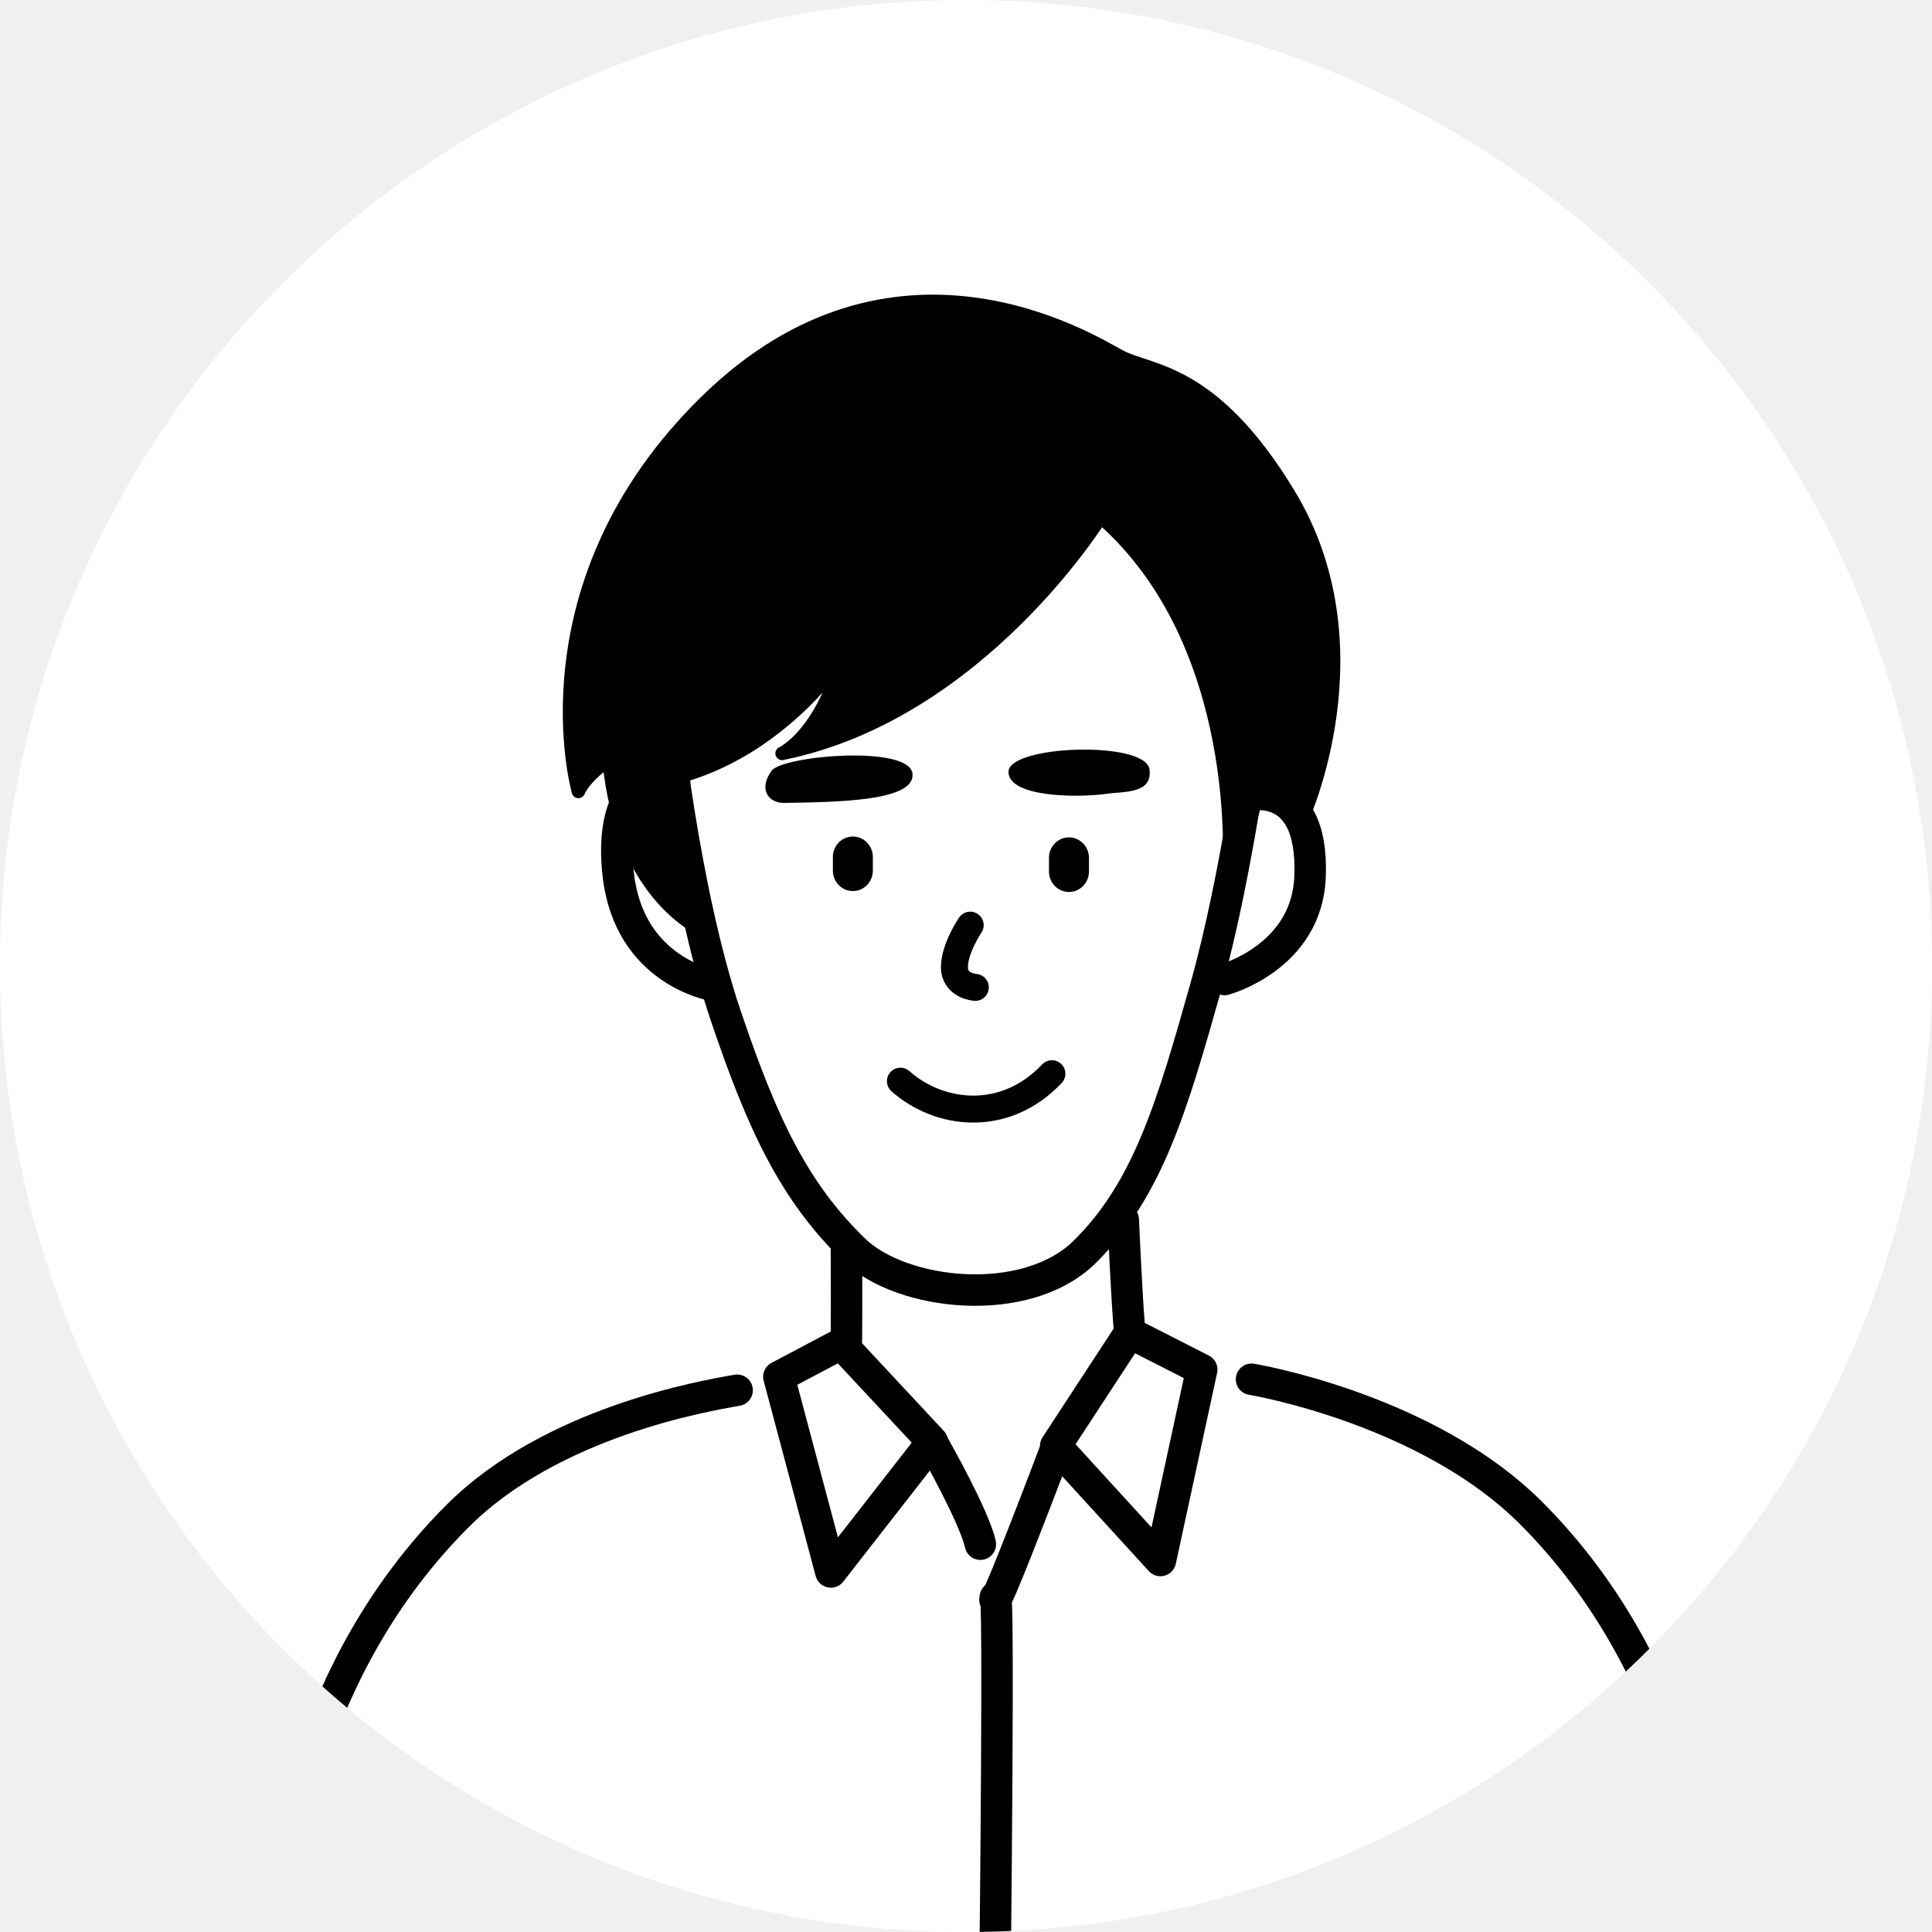
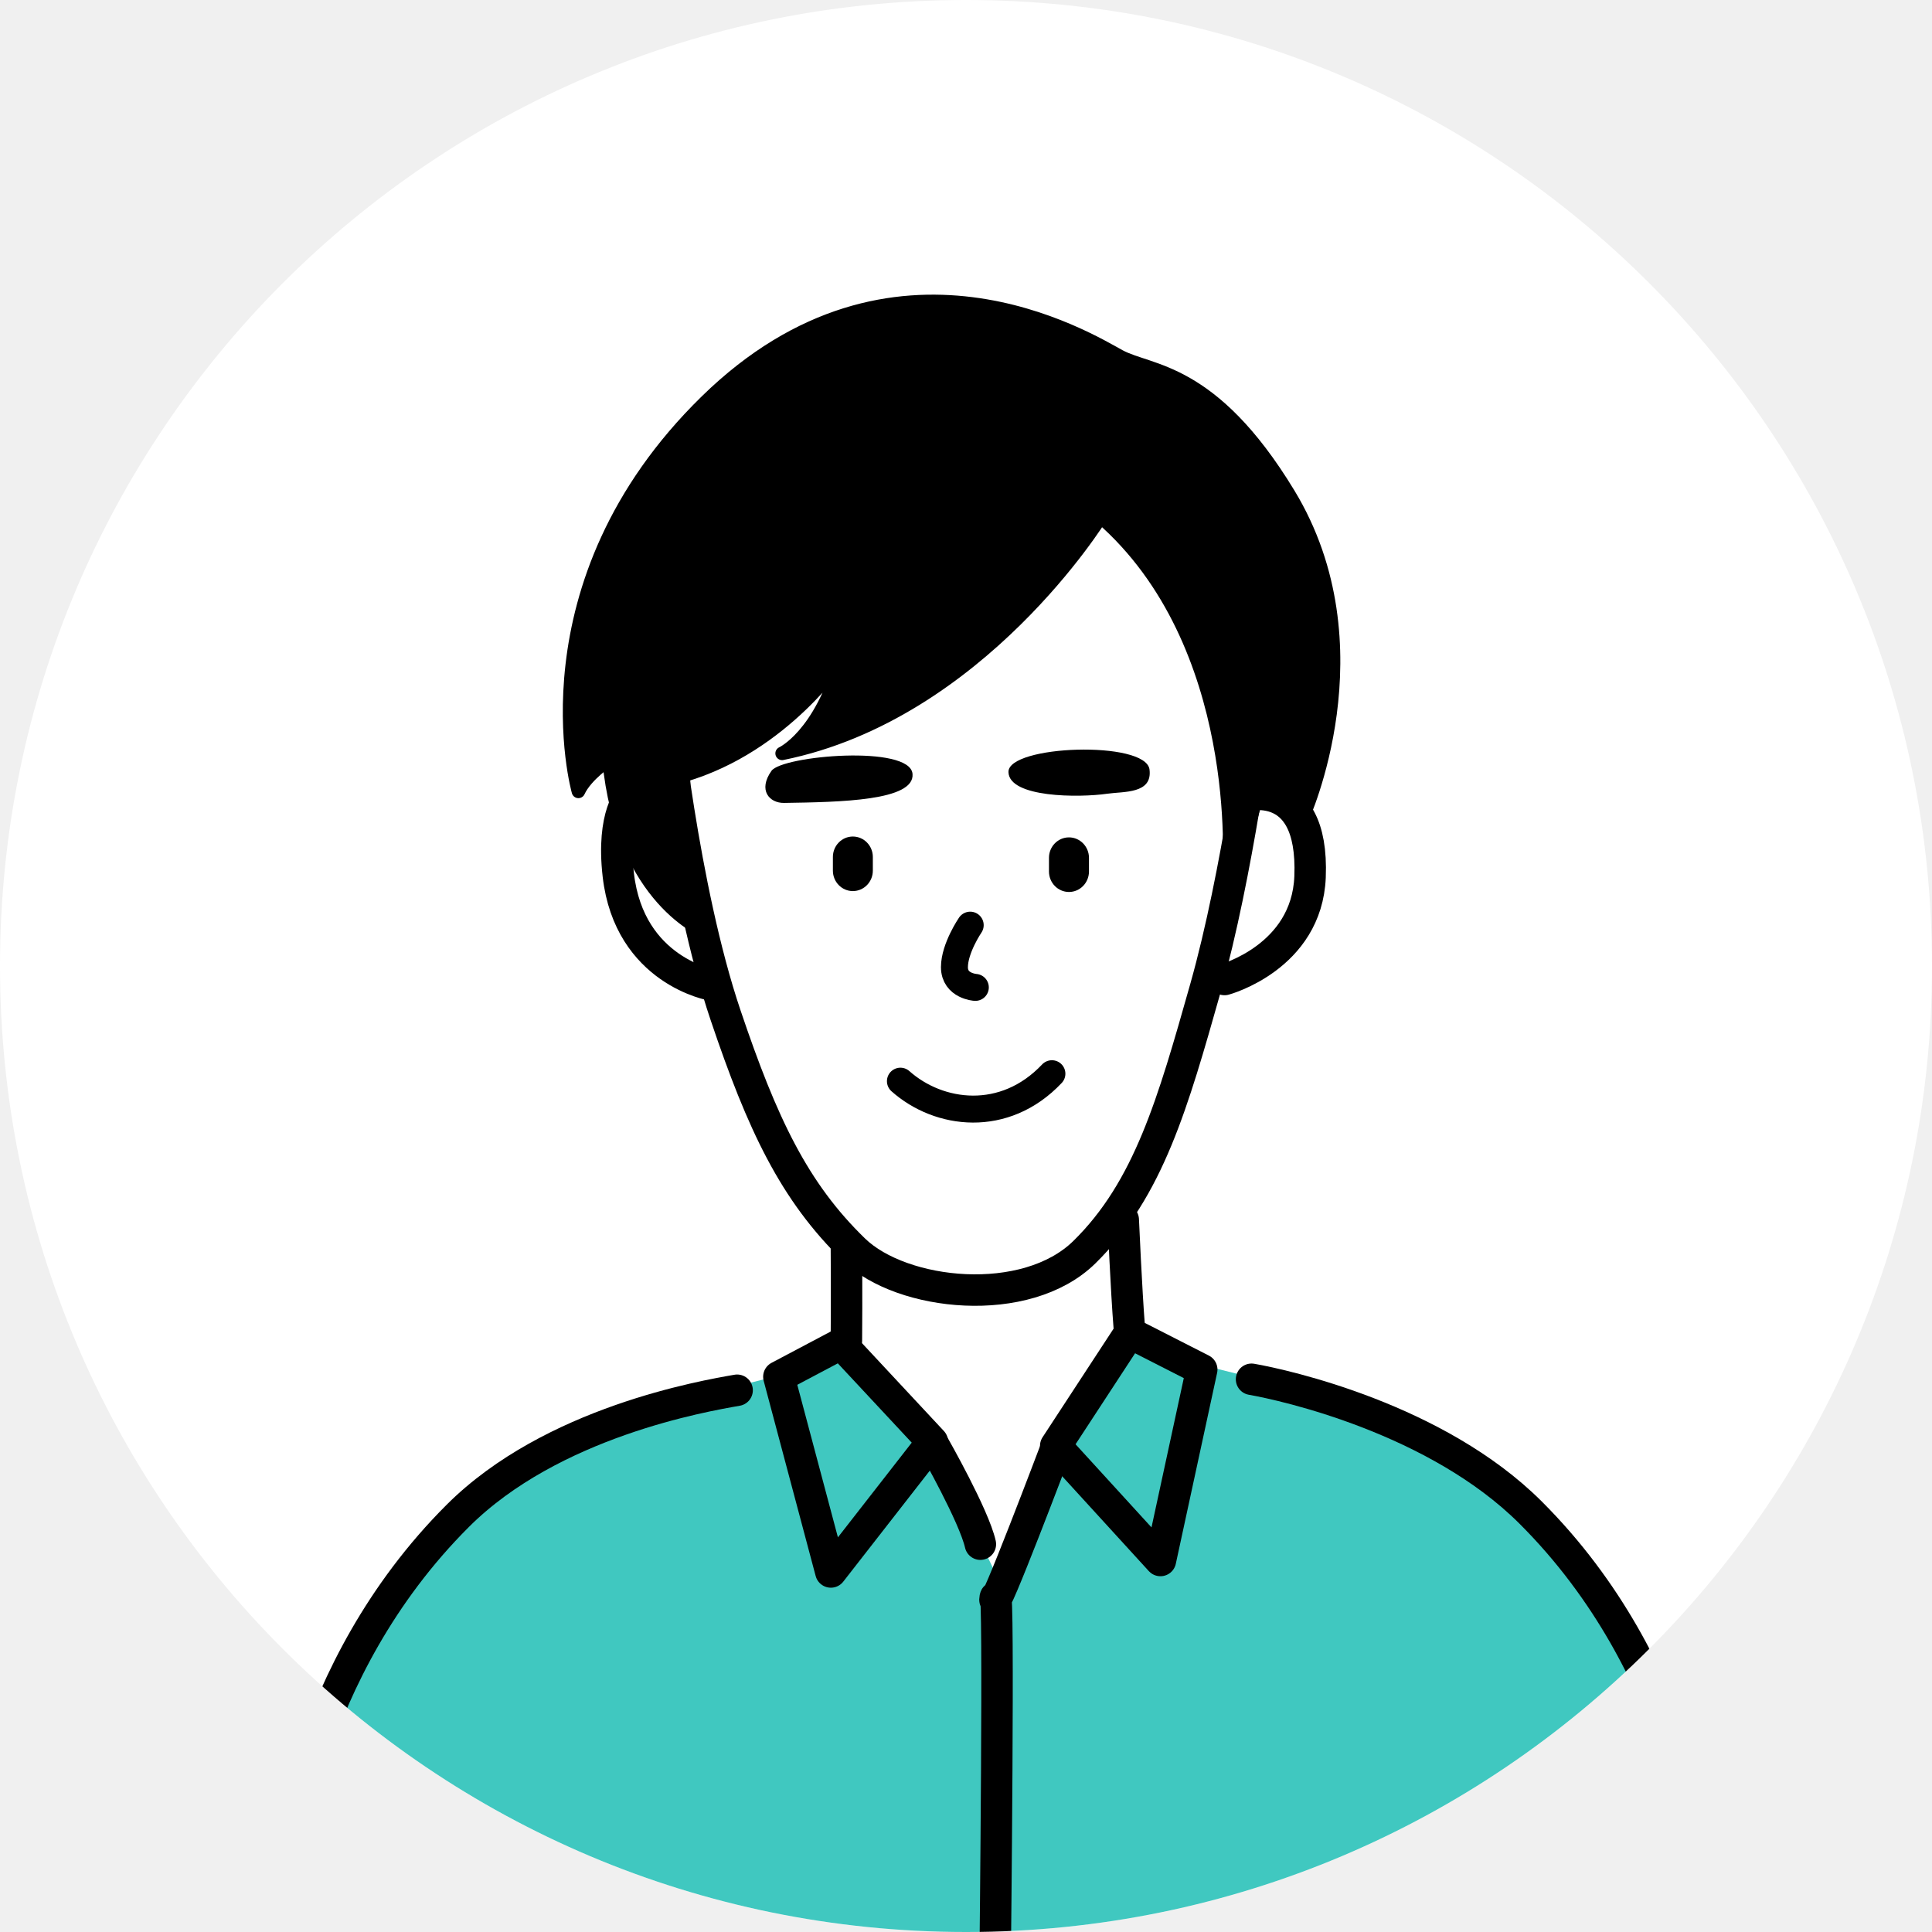
<svg xmlns="http://www.w3.org/2000/svg" width="500" height="500" viewBox="0 0 500 500" fill="none">
  <circle cx="250" cy="250" r="250" fill="white" />
  <mask id="mask0_654_7557" style="mask-type:alpha" maskUnits="userSpaceOnUse" x="0" y="0" width="500" height="500">
    <circle cx="250" cy="250" r="250" fill="white" />
  </mask>
  <g mask="url(#mask0_654_7557)">
    <path d="M171.863 181.542C171.863 181.542 176.643 229.772 187.784 262.755C197.274 290.877 205.474 308.368 221.07 323.476C233.421 335.432 265.52 338.897 280.639 324.057C297.281 307.729 303.562 285.399 311.959 255.742C320.355 226.074 325.577 184.741 325.577 184.741" stroke="black" stroke-width="8.141" stroke-miterlimit="10" stroke-linecap="round" stroke-linejoin="round" />
+     <path d="M104 409L85.5 440V450.5L113.5 482L211 516L301.5 510L376.5 494.5L431 444.5L423 425.5L408 405L389.5 384L361.5 368L322 356L310 353L293 344L274 375.5L258.5 409L242.5 375.5L218 347L201.5 356L170 364L141.5 375.5L120.5 388.5L104 409Z" fill="#40C8C0" />
    <path fill-rule="evenodd" clip-rule="evenodd" d="M220.715 216.493C223.576 216.493 225.89 218.866 225.89 221.785V225.321C225.89 228.24 223.576 230.612 220.715 230.612C217.866 230.612 215.551 228.24 215.551 225.321V221.785C215.551 218.866 217.866 216.493 220.715 216.493Z" fill="black" />
-     <path fill-rule="evenodd" clip-rule="evenodd" d="M276.648 216.712C279.497 216.712 281.823 219.084 281.823 222.003V225.539C281.823 228.47 279.497 230.842 276.648 230.842C273.787 230.842 271.473 228.47 271.473 225.539V222.003C271.473 219.084 273.787 216.712 276.648 216.712Z" fill="black" />
+     <path fill-rule="evenodd" clip-rule="evenodd" d="M276.649 216.712C279.498 216.712 281.824 219.084 281.824 222.003V225.539C281.824 228.47 279.498 230.842 276.649 230.842C273.788 230.842 271.473 228.47 271.473 225.539V222.003C271.473 219.084 273.788 216.712 276.649 216.712Z" fill="black" />
    <path d="M233.027 279.807C242.982 288.669 259.974 290.855 272.232 277.876" stroke="black" stroke-width="6.978" stroke-miterlimit="10" stroke-linecap="round" stroke-linejoin="round" />
    <path d="M251.089 239.43C251.089 239.43 247.007 245.408 247.007 250.304C247.007 255.2 252.415 255.537 252.415 255.537" stroke="black" stroke-width="6.978" stroke-miterlimit="10" stroke-linecap="round" stroke-linejoin="round" />
-     <path fill-rule="evenodd" clip-rule="evenodd" d="M236.165 200.307C235.572 192.678 202.472 195.539 199.658 199.493C196.111 204.505 199.111 207.855 202.926 207.797C217.533 207.576 236.723 207.238 236.165 200.307Z" fill="black" />
+     <path fill-rule="evenodd" clip-rule="evenodd" d="M236.165 200.307C235.572 192.678 202.473 195.539 199.658 199.493C196.111 204.505 199.112 207.855 202.926 207.797C217.534 207.576 236.723 207.238 236.165 200.307Z" fill="black" />
    <path fill-rule="evenodd" clip-rule="evenodd" d="M260.989 199.823C260.791 192.833 296.553 191.553 297.495 199.16C298.286 205.51 290.785 204.8 286.528 205.417C279.248 206.475 261.186 206.452 260.989 199.823Z" fill="black" />
    <path d="M163.329 205.79C163.329 205.79 158.212 210.732 160.015 226.445C162.876 251.379 184.356 254.962 184.356 254.962" stroke="black" stroke-width="8.141" stroke-miterlimit="10" stroke-linecap="round" stroke-linejoin="round" />
    <path d="M320.689 206.276C320.689 206.276 340.146 199.659 339.041 226.966C338.192 247.761 316.909 253.495 316.909 253.495" stroke="black" stroke-width="8.141" stroke-miterlimit="10" stroke-linecap="round" stroke-linejoin="round" />
    <path fill-rule="evenodd" clip-rule="evenodd" d="M284.866 133.791C284.866 133.791 253.604 184.614 202.408 194.976C202.408 194.976 212.364 190.464 218.016 170.053C218.016 170.053 203.095 193.011 176.915 200.675C176.915 200.675 176.264 225.331 182.684 241.113C182.684 241.113 161.052 232.949 157.598 196.593C157.598 196.593 151.667 200.513 149.689 204.816C149.689 204.816 134.396 151.201 182.812 103.843C231.228 56.486 281.772 87.864 289.681 92.167C297.577 96.47 313.615 95.086 333.468 127.79C357.472 167.32 336.98 211.875 336.98 211.875L326.059 202.943C326.059 202.943 322.78 217.458 318.093 225.168C318.093 225.168 322.524 166.518 284.866 133.791Z" fill="black" stroke="black" stroke-width="3.489" stroke-miterlimit="10" stroke-linecap="round" stroke-linejoin="round" />
    <path d="M190.766 359.792C182.113 361.304 142.803 368.027 118.485 392.287C77.966 432.725 74 484.629 74 484.629" stroke="black" stroke-width="8.141" stroke-miterlimit="10" stroke-linecap="round" stroke-linejoin="round" />
    <path d="M323.899 356.953C332.552 358.465 371.792 367.176 396.11 391.436C436.63 431.874 440.607 483.779 440.607 483.779" stroke="black" stroke-width="8.141" stroke-miterlimit="10" stroke-linecap="round" stroke-linejoin="round" />
    <path d="M219.046 322.002C219.046 322.002 219.151 335.9 219.046 346.983" stroke="black" stroke-width="8.141" stroke-miterlimit="10" stroke-linecap="round" stroke-linejoin="round" />
    <path d="M290.696 315.667C290.696 315.667 291.51 334.228 292.243 343.37" stroke="black" stroke-width="8.141" stroke-miterlimit="10" stroke-linecap="round" stroke-linejoin="round" />
-     <path fill-rule="evenodd" clip-rule="evenodd" d="M300.318 403.856L273.22 374.188L292.352 344.938L311.006 354.451L300.318 403.856Z" stroke="black" stroke-width="8.141" stroke-miterlimit="10" stroke-linecap="round" stroke-linejoin="round" />
-     <path fill-rule="evenodd" clip-rule="evenodd" d="M201.571 356.303L217.678 347.778L241.299 373.12L215.027 406.824L201.571 356.303Z" stroke="black" stroke-width="8.141" stroke-miterlimit="10" stroke-linecap="round" stroke-linejoin="round" />
+     <path fill-rule="evenodd" clip-rule="evenodd" d="M300.319 403.856L273.221 374.188L292.352 344.938L311.007 354.451L300.319 403.856Z" stroke="black" stroke-width="8.141" stroke-miterlimit="10" stroke-linecap="round" stroke-linejoin="round" />
+     <path fill-rule="evenodd" clip-rule="evenodd" d="M201.571 356.303L217.679 347.778L241.3 373.12L215.027 406.824L201.571 356.303Z" stroke="black" stroke-width="8.141" stroke-miterlimit="10" stroke-linecap="round" stroke-linejoin="round" />
    <path d="M273.28 374.865C273.28 374.865 256.44 419.419 257.545 413.558C258.638 407.696 257.545 507 257.545 507" stroke="black" stroke-width="8.141" stroke-miterlimit="10" stroke-linecap="round" stroke-linejoin="round" />
    <path d="M241.765 374.21C241.765 374.21 252.046 392.248 253.72 399.633" stroke="black" stroke-width="8.141" stroke-miterlimit="10" stroke-linecap="round" stroke-linejoin="round" />
  </g>
</svg>
